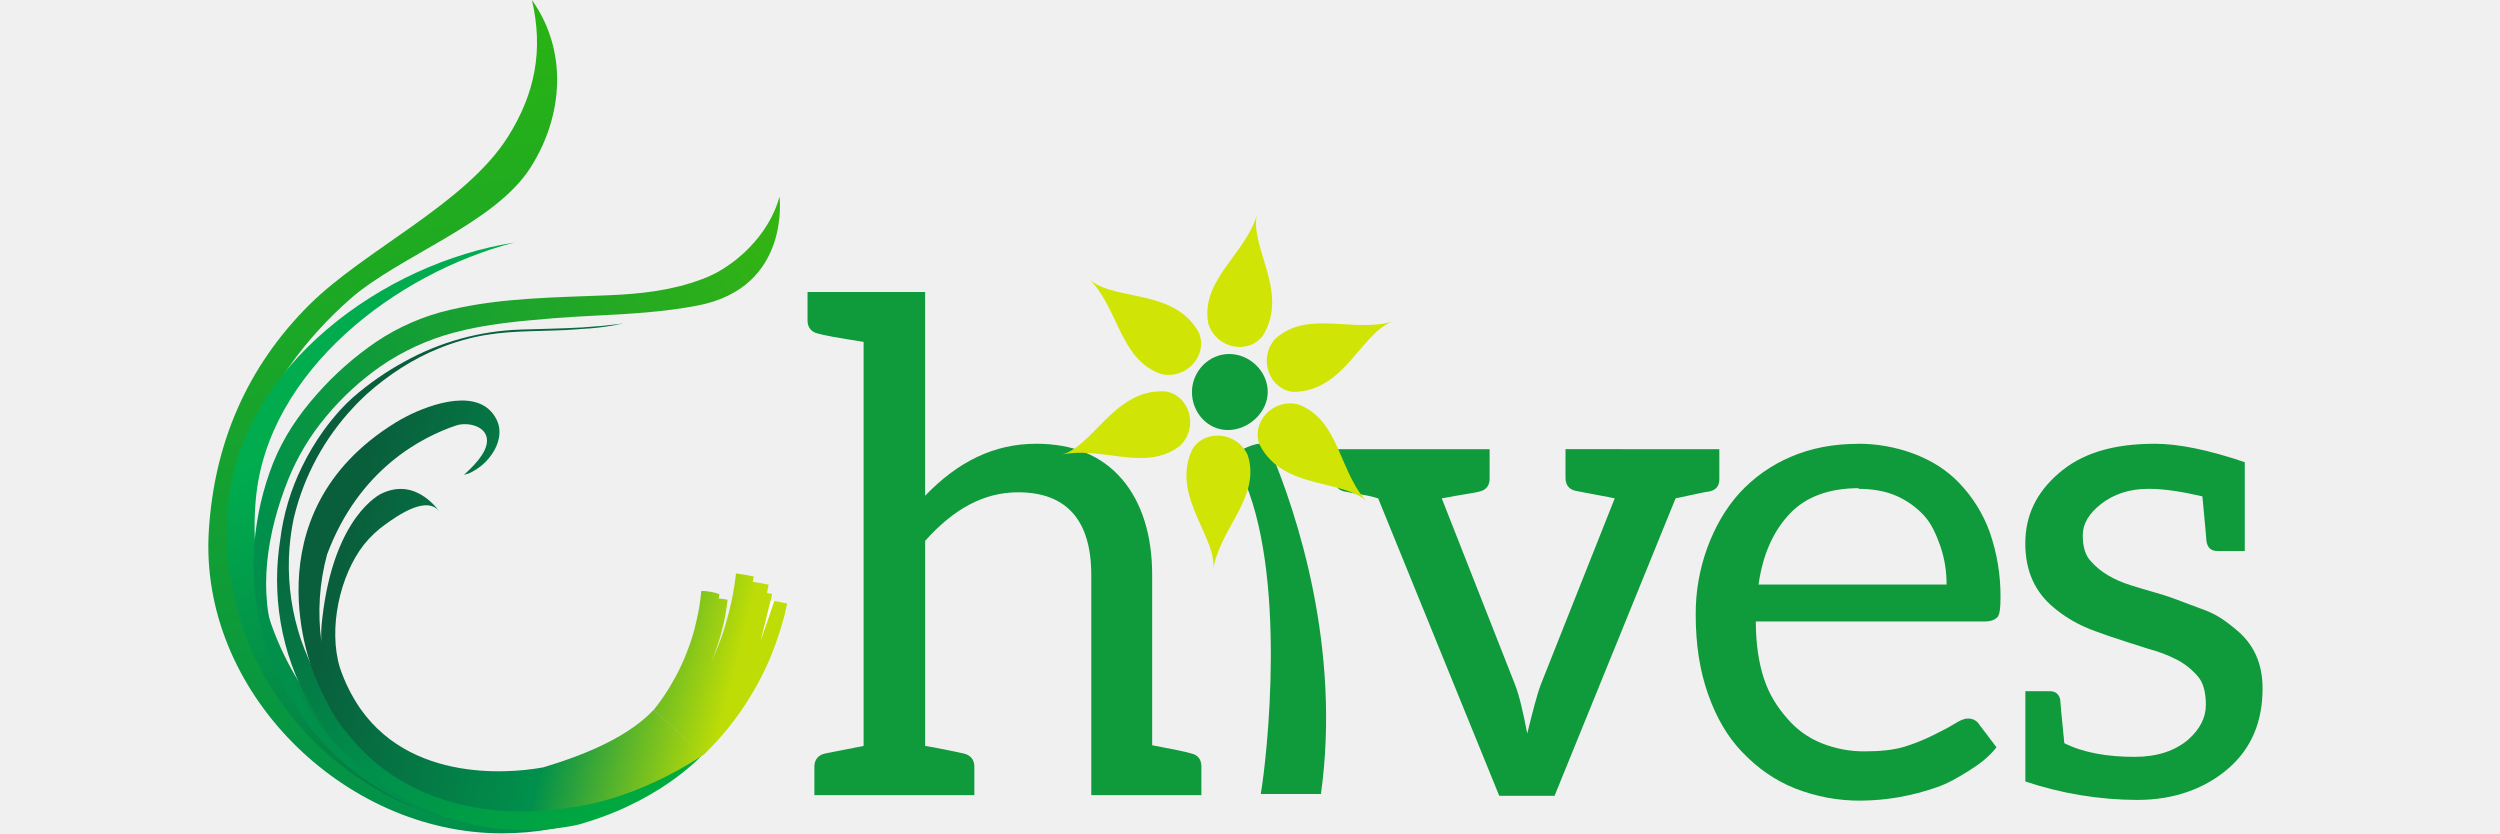
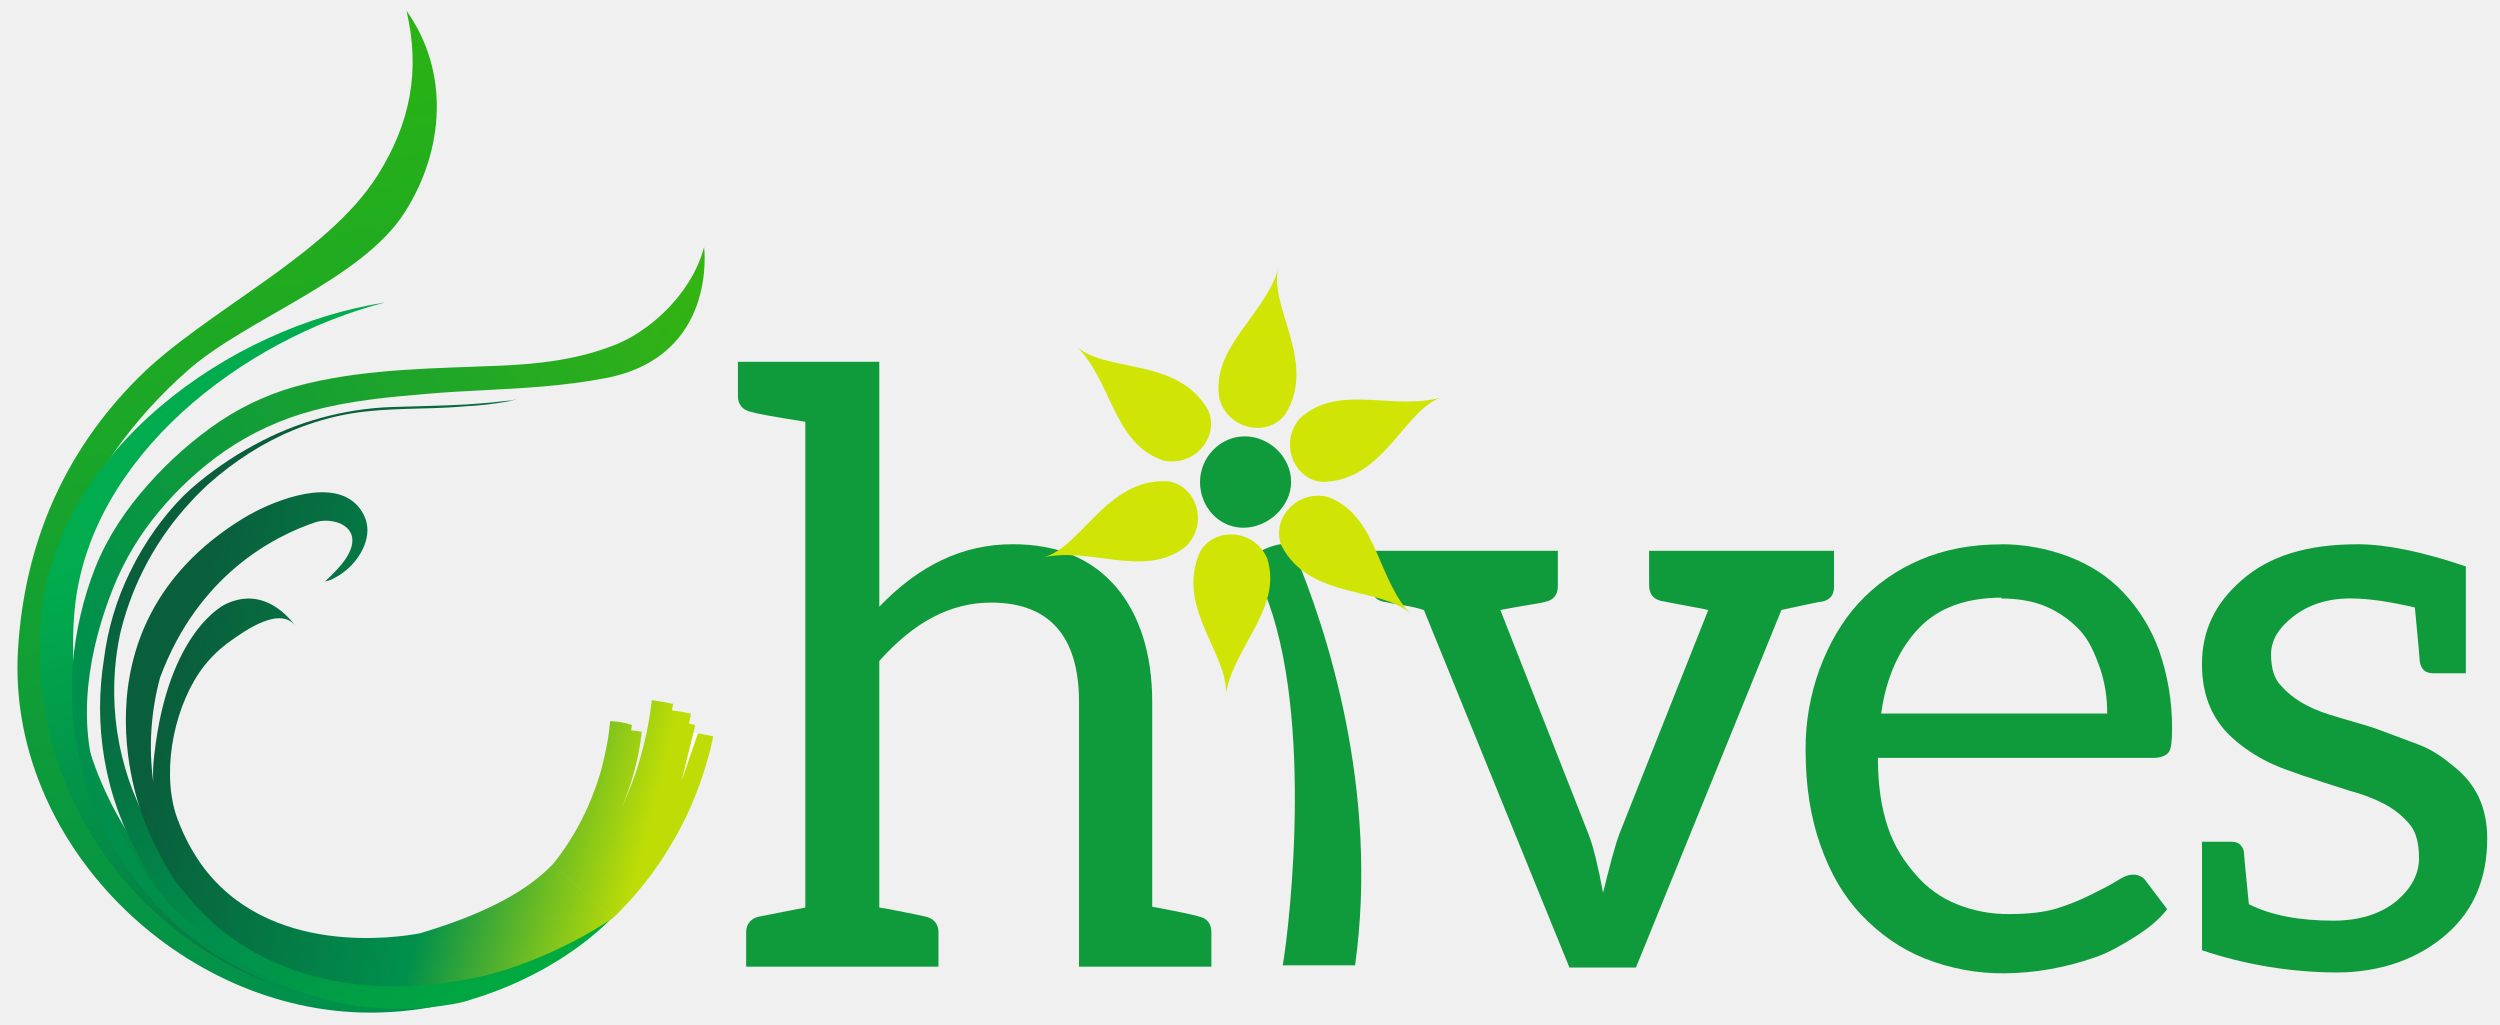
- <svg xmlns="http://www.w3.org/2000/svg" xmlns:xlink="http://www.w3.org/1999/xlink" data-name="Layer 13" version="1.1" viewBox="0 0 150 50">
+ <svg xmlns="http://www.w3.org/2000/svg" xmlns:xlink="http://www.w3.org/1999/xlink" viewBox="0 0 1750.64 717.46">
  <defs>
-     <style>.cls-1{fill:url(#未命名的渐变_53);}.cls-2{fill:url(#linear-gradient);}.cls-3{fill:url(#未命名的渐变_68);}.cls-4{fill:url(#linear-gradient-2);}.cls-5{fill:url(#linear-gradient-3);}.cls-6{fill:url(#linear-gradient-4);}.cls-7{fill:url(#linear-gradient-5);}.cls-8{fill:url(#linear-gradient-6);}.cls-9{fill:url(#未命名的渐变_27);}.cls-10{fill:url(#未命名的渐变_12);}.cls-11{fill:#fff;}.cls-12{fill:#0f9a3b;}.cls-13{fill:#e4ea6c;}.cls-14{fill:#d0e505;}</style>
-     <linearGradient id="未命名的渐变_53" x1="226.44" x2="88.62" y1="712.81" y2="-182.97" gradientTransform="matrix(.071269 0 0 .071269 11.629 -.53666)" gradientUnits="userSpaceOnUse">
-       <stop stop-color="#00904c" offset="0" />
-       <stop stop-color="#38bf00" offset="1" />
+     <style>.cls-1{fill:url(#c-g1);}.cls-2{fill:url(#linear-gradient);}.cls-3{fill:url(#c-g2);}.cls-4{fill:url(#linear-gradient-2);}.cls-5{fill:url(#linear-gradient-3);}.cls-6{fill:url(#linear-gradient-4);}.cls-7{fill:url(#linear-gradient-5);}.cls-8{fill:url(#linear-gradient-6);}.cls-9{fill:url(#c-g4);}.cls-10{fill:url(#c-g3);}.cls-11{fill:#fff;}.cls-12{fill:#0f9a3b;}.cls-13{fill:#e4ea6c;}.cls-14{fill:#d0e505;}</style>
+     <linearGradient id="c-g1" x1="226.44" y1="712.81" x2="88.62" y2="-182.97" gradientUnits="userSpaceOnUse">
+       <stop offset="0" stop-color="#00904c" />
+       <stop offset="1" stop-color="#38bf00" />
    </linearGradient>
-     <linearGradient id="linear-gradient" x1="178.41" x2="397.4" y1="725.96" y2="1155.6" gradientTransform="matrix(.070963 .0065955 -.0065955 .070963 14.372 -27.735)" gradientUnits="userSpaceOnUse">
-       <stop stop-color="#00ac4e" offset="0" />
-       <stop stop-color="#039048" offset=".34" />
-       <stop stop-color="#095e3c" offset="1" />
+     <linearGradient id="linear-gradient" x1="178.41" y1="725.96" x2="397.4" y2="1155.62" gradientTransform="translate(38.49 -381.63) rotate(5.31)" gradientUnits="userSpaceOnUse">
+       <stop offset="0" stop-color="#00ac4e" />
+       <stop offset="0.34" stop-color="#039048" />
+       <stop offset="1" stop-color="#095e3c" />
    </linearGradient>
-     <linearGradient id="未命名的渐变_68" x1="163.81" x2="682.27" y1="865.93" y2="476.58" gradientTransform="matrix(.071049 .0055917 -.0055917 .071049 13.613 -23.893)" gradientUnits="userSpaceOnUse">
-       <stop stop-color="#00904c" offset="0" />
-       <stop stop-color="#43bf00" offset="1" />
+     <linearGradient id="c-g2" x1="163.81" y1="865.93" x2="682.27" y2="476.58" gradientTransform="translate(27.84 -327.72) rotate(4.5)" gradientUnits="userSpaceOnUse">
+       <stop offset="0" stop-color="#00904c" />
+       <stop offset="1" stop-color="#43bf00" />
    </linearGradient>
-     <linearGradient id="linear-gradient-2" x1="420.84" x2="418" y1="630.79" y2="634.88" gradientUnits="userSpaceOnUse">
-       <stop stop-color="#095e3c" offset="0" />
-       <stop stop-color="#00904c" offset=".6" />
-       <stop stop-color="#f6e906" offset="1" />
+     <linearGradient id="linear-gradient-2" x1="420.84" y1="630.79" x2="418" y2="634.88" gradientUnits="userSpaceOnUse">
+       <stop offset="0" stop-color="#095e3c" />
+       <stop offset="0.6" stop-color="#00904c" />
+       <stop offset="1" stop-color="#f6e906" />
    </linearGradient>
-     <linearGradient id="linear-gradient-3" x1="413.8" x2="410.81" y1="623.61" y2="627.93" gradientTransform="matrix(.071269 0 0 .071269 11.629 -.53666)" xlink:href="#linear-gradient-2" />
-     <linearGradient id="linear-gradient-4" x1="407.69" x2="404.18" y1="617.04" y2="622.11" gradientTransform="matrix(.071269 0 0 .071269 11.629 -.53666)" xlink:href="#linear-gradient-2" />
-     <linearGradient id="linear-gradient-5" x1="401.25" x2="398.23" y1="612.08" y2="616.44" gradientTransform="matrix(.071269 0 0 .071269 11.629 -.53666)" xlink:href="#linear-gradient-2" />
-     <linearGradient id="linear-gradient-6" x1="641.65" x2="290.44" y1="612.39" y2="201.79" gradientTransform="matrix(.071269 0 0 .071269 11.629 -.53666)" gradientUnits="userSpaceOnUse">
-       <stop stop-color="#095e3c" offset="0" />
-       <stop stop-color="#00904c" offset=".44" />
-       <stop stop-color="#f6e906" offset="1" />
+     <linearGradient id="linear-gradient-3" x1="413.8" y1="623.61" x2="410.81" y2="627.93" xlink:href="#linear-gradient-2" />
+     <linearGradient id="linear-gradient-4" x1="407.69" y1="617.04" x2="404.18" y2="622.11" xlink:href="#linear-gradient-2" />
+     <linearGradient id="linear-gradient-5" x1="401.25" y1="612.08" x2="398.23" y2="616.44" xlink:href="#linear-gradient-2" />
+     <linearGradient id="linear-gradient-6" x1="641.65" y1="612.39" x2="290.44" y2="201.79" gradientUnits="userSpaceOnUse">
+       <stop offset="0" stop-color="#095e3c" />
+       <stop offset="0.44" stop-color="#00904c" />
+       <stop offset="1" stop-color="#f6e906" />
    </linearGradient>
-     <linearGradient id="未命名的渐变_27" x1="151.86" x2="407.66" y1="350.02" y2="654.83" gradientTransform="matrix(.071269 0 0 .071269 11.629 -.53666)" gradientUnits="userSpaceOnUse">
-       <stop stop-color="#095e3c" offset="0" />
-       <stop stop-color="#00904c" offset=".6" />
-       <stop stop-color="#00aa3f" offset="1" />
+     <linearGradient id="c-g4" x1="151.86" y1="350.02" x2="407.66" y2="654.83" gradientUnits="userSpaceOnUse">
+       <stop offset="0" stop-color="#095e3c" />
+       <stop offset="0.6" stop-color="#00904c" />
+       <stop offset="1" stop-color="#00aa3f" />
    </linearGradient>
-     <linearGradient id="未命名的渐变_12" x1="119.82" x2="456.14" y1="487.12" y2="573.19" gradientTransform="matrix(.071269 0 0 .071269 11.629 -.53666)" gradientUnits="userSpaceOnUse">
-       <stop stop-color="#095e3c" offset="0" />
-       <stop stop-color="#00904c" offset=".6" />
-       <stop stop-color="#bedd06" offset="1" />
+     <linearGradient id="c-g3" x1="119.82" y1="487.12" x2="456.14" y2="573.19" gradientUnits="userSpaceOnUse">
+       <stop offset="0" stop-color="#095e3c" />
+       <stop offset="0.6" stop-color="#00904c" />
+       <stop offset="1" stop-color="#bedd06" />
    </linearGradient>
-     <linearGradient id="linearGradient311" x1="420.84" x2="418" y1="630.79" y2="634.88" gradientTransform="matrix(.071269 0 0 .071269 11.629 -.53666)" gradientUnits="userSpaceOnUse" xlink:href="#linear-gradient-2" />
  </defs>
-   <g stroke-width=".071">
-     <path class="cls-1" d="m35.945 48.974a17.093 17.093 0 0 1-5.844 1.026c-9.484 0-18.161-8.532-17.573-18.136 0.322-5.255 2.281-9.831 6.007-13.554 3.323-3.32 9.404-6.073 11.942-10.105 1.634-2.596 2.138-5.211 1.438-8.204 2.154 3.027 1.906 6.933-0.09 10.062-2.154 3.378-7.882 5.292-10.821 7.882-2.72 2.395-4.945 5.428-6.169 8.854 0 0-1.979 7.363 1.472 13.944 0 0 4.188 8.192 13.53 8.237 0 0 4.326-0.23 5.292-1.013z" fill="url(#%E6%9C%AA%E5%91%BD%E5%90%8D%E7%9A%84%E6%B8%90%E5%8F%98_53)" />
-     <path class="cls-2" d="m35.148 49.201a17.817 17.817 0 0 1-3.751 0.048c-9.77-0.909-16.953-9.563-16.045-19.332 0.713-7.68 8.439-13.555 15.507-15.362-7.853 1.219-16.402 7.429-17.171 15.703-0.908 9.768 6.274 18.423 16.043 19.332a17.746 17.746 0 0 0 5.416-0.326v-0.063z" fill="url(#linear-gradient)" />
-     <path class="cls-3" d="m29.317 49.565c-8.468-0.904-14.728-8.393-14.053-16.936a16.989 16.989 0 0 1 1.122-4.846c0.613-1.534 1.542-2.912 2.637-4.141a19.107 19.107 0 0 1 3.563-3.143 13.35 13.35 0 0 1 4.392-1.903c3.146-0.746 6.388-0.746 9.606-0.883 1.865-0.078 3.739-0.289 5.497-0.949a6.725 6.725 0 0 0 1.715-0.91s2.286-1.482 2.974-4.062c0 0 0.701 5.456-4.9 6.538-2.067 0.398-4.154 0.509-6.248 0.614-0.822 0.041-1.646 0.086-2.466 0.155-1.99 0.167-3.995 0.338-5.93 0.861a14.182 14.182 0 0 0-4.379 2.012 16.556 16.556 0 0 0-3.271 3.005 14.139 14.139 0 0 0-2.288 3.804c-1.246 3.119-1.881 6.749-0.681 9.978a17.377 17.377 0 0 0 1.212 2.56c0.793 1.383 1.655 2.749 2.87 3.807 0.936 0.814 2.079 1.48 3.207 1.99a19.352 19.352 0 0 0 2.708 0.975l2.576 0.511z" fill="url(#%E6%9C%AA%E5%91%BD%E5%90%8D%E7%9A%84%E6%B8%90%E5%8F%98_68)" />
-     <path class="cls-4" d="m41.348 44.277c-0.024 0.028-0.049 0.056-0.071 0.083q0.22 0.214 0.435 0.428c0.044-0.046 0.089-0.092 0.133-0.138" fill="url(#linearGradient311)" />
-     <path class="cls-5" d="m40.838 43.761c-0.031 0.034-0.063 0.071-0.096 0.102q0.235 0.214 0.466 0.432c0.052-0.051 0.105-0.102 0.156-0.154" fill="url(#linear-gradient-3)" />
-     <path class="cls-6" d="m40.411 43.306c-0.042 0.051-0.086 0.101-0.129 0.152q0.229 0.197 0.457 0.401c0.058-0.062 0.116-0.124 0.173-0.187" fill="url(#linear-gradient-4)" />
-     <path class="cls-7" d="m39.972 43.008c-0.031 0.038-0.062 0.075-0.093 0.113q0.192 0.158 0.383 0.32c0.052-0.058 0.105-0.114 0.157-0.172" fill="url(#linear-gradient-5)" />
-     <path class="cls-8" d="m36.991 19.553q0.196-0.026 0.391-0.056c-0.131 0.017-0.262 0.036-0.391 0.056z" fill="url(#linear-gradient-6)" />
-     <path class="cls-9" d="m35.252 49.314m-0.669-1.078-0.071 0.01 7.878-3.219s-2.291 2.78-7.138 4.287m-0.669-1.078c-2.549 0.255-5.06 0.093-7.483-0.802a15.289 15.289 0 0 1-3.765-1.99 14.361 14.361 0 0 1-1.753-1.484q-0.351-0.348-0.685-0.723a13.905 13.905 0 0 1-2.121-3.142l-0.133-0.276c-0.045-0.092-0.09-0.184-0.128-0.279l-0.238-0.57-0.214-0.579c-0.068-0.195-0.123-0.393-0.185-0.59a13.814 13.814 0 0 1-0.508-4.938 14.182 14.182 0 0 1 0.247-1.727c0.014-0.063 0.029-0.125 0.044-0.188a14.632 14.632 0 0 1 3.519-6.478l0.205-0.22c0.067-0.071 0.143-0.143 0.214-0.214l0.214-0.208c0.071-0.071 0.143-0.138 0.214-0.203 1.288-1.14 2.718-2.078 4.314-2.725a13.851 13.851 0 0 1 1.373-0.475 12.768 12.768 0 0 1 1.483-0.334c1.804-0.294 3.655-0.186 5.474-0.335l0.214-0.018a15.394 15.394 0 0 0 1.983-0.224c0.088-0.013 0.177-0.028 0.264-0.043l-0.112 0.013c0.256-0.053 0.381-0.092 0.381-0.092a6.045 6.045 0 0 1-0.684 0.104l0.298-0.044q-0.412 0.055-0.824 0.096c-0.407 0.036-0.855 0.071-1.266 0.098-1.236 0.071-2.475 0.087-3.716 0.129a15.433 15.433 0 0 0-6.921 1.911 17.199 17.199 0 0 0-3.122 2.169 9.496 9.496 0 0 0-0.743 0.735 15.042 15.042 0 0 0-1.013 1.249 14.851 14.851 0 0 0-1.297 2.181 13.745 13.745 0 0 0-1.301 4.379q-0.086 0.55-0.134 1.108a15.159 15.159 0 0 0 0.435 5.112c0.058 0.205 0.109 0.411 0.173 0.614l0.199 0.604 0.226 0.592c0.036 0.099 0.079 0.195 0.122 0.291l0.127 0.285a15.469 15.469 0 0 0 1.204 2.17 14.824 14.824 0 0 0 1.497 1.888 14.384 14.384 0 0 0 1.705 1.568 14.793 14.793 0 0 0 3.69 2.129c2.209 0.896 4.65 1.212 7.016 0.974 0.374-0.038 0.747-0.088 1.117-0.153a5.987 5.987 0 0 0 1.064-0.272" fill="url(#%E6%9C%AA%E5%91%BD%E5%90%8D%E7%9A%84%E6%B8%90%E5%8F%98_27)" />
-     <path class="cls-10" d="m39.216 42.6c0.06-0.075 0.12-0.15 0.179-0.226a13.188 13.188 0 0 0 0.812-1.192 13.48 13.48 0 0 0 0.656-1.229c0.093-0.206 0.187-0.407 0.265-0.609 0.078-0.202 0.156-0.4 0.227-0.594 0.071-0.194 0.128-0.386 0.189-0.57 0.061-0.184 0.108-0.366 0.15-0.54 0.09-0.348 0.158-0.671 0.214-0.957l0.071-0.403 0.044-0.339 0.019-0.143q6e-3 -0.071 0.013-0.133l0.02-0.21a3.415 3.415 0 0 1 1.09 0.189l-0.018 0.125-0.02 0.143a5.013 5.013 0 0 1 0.528 0.071l-0.017 0.136-0.026 0.214c-6e-3 0.041-0.011 0.086-0.017 0.133l-0.026 0.156-0.061 0.364-0.088 0.421c-0.071 0.3-0.154 0.636-0.265 0.998-0.053 0.182-0.123 0.368-0.186 0.562-0.063 0.194-0.143 0.391-0.229 0.592-0.034 0.08-0.071 0.16-0.103 0.241 0.046-0.096 0.09-0.192 0.131-0.285 0.118-0.252 0.214-0.505 0.316-0.749 0.102-0.244 0.181-0.488 0.266-0.721 0.085-0.233 0.154-0.463 0.214-0.684 0.13-0.441 0.23-0.85 0.311-1.212l0.105-0.512 0.071-0.432 0.031-0.185 0.022-0.17 0.035-0.269 0.022-0.173c0.55 0.071 0.894 0.143 1.063 0.182l-0.034 0.195-0.023 0.13a9.072 9.072 0 0 1 0.95 0.165l-0.041 0.198-0.054 0.268-5e-3 0.026c0.125 0.026 0.231 0.051 0.307 0.071l-0.039 0.203-0.034 0.175s0.741 0.134 0.979 0.188l-0.046 0.203-0.059 0.265-0.038 0.168-0.051 0.196-0.127 0.446-0.16 0.526c-0.12 0.374-0.267 0.792-0.448 1.24-0.088 0.225-0.195 0.454-0.296 0.693-0.113 0.235-0.225 0.48-0.356 0.726-0.131 0.246-0.259 0.499-0.408 0.748-0.149 0.249-0.302 0.505-0.463 0.76a17.746 17.746 0 0 1-1.094 1.509 17.488 17.488 0 0 1-1.292 1.43c-0.063 0.062-0.127 0.123-0.191 0.183m-8.899 1.497-0.096-0.105c-0.192-0.223-0.387-0.444-0.586-0.659-1.062 0.206-7.656 1.261-11.004-3.521a9.85 9.85 0 0 1-1.221-2.452c-0.713-2.338-6e-3 -5.54 1.438-7.38a6.328 6.328 0 0 1 1.319-1.24c0.654-0.466 2.541-1.831 3.267-0.666 0 0-1.381-2.214-3.543-1.153 0 0-2.851 1.292-3.543 7.52a7.341 7.341 0 0 0-0.05 1.354 13.207 13.207 0 0 1 0.341-5.227c1.912-5.131 5.702-7.056 7.75-7.743 0.662-0.222 1.844 0.022 1.846 0.903 0 0.788-0.894 1.608-1.405 2.084 0.062-0.058 0.24-0.075 0.319-0.11a3.417 3.417 0 0 0 0.759-0.472c0.773-0.634 1.386-1.775 0.907-2.747-0.99-2.008-3.965-0.937-5.393-0.209-0.23 0.118-0.453 0.243-0.673 0.378-8.959 5.523-4.909 15.033-4.909 15.033 0.017 0.045 0.035 0.089 0.053 0.134l-6e-3 4e-3s0.026 0.061 0.071 0.164c0.028 0.071 0.056 0.136 0.084 0.203q0.159 0.375 0.331 0.726h5e-3c0.323 0.678 0.918 1.818 1.443 2.333 4.866 6.299 13.347 4.51 13.347 4.51l0.479-0.067c-0.448-0.535-0.884-1.071-1.329-1.591zm5.915-4.205c-1.408 1.487-3.727 2.581-6.597 3.439l2.013 2.356s3.455-0.392 7.567-3.092" fill="url(#%E6%9C%AA%E5%91%BD%E5%90%8D%E7%9A%84%E6%B8%90%E5%8F%98_12)" />
-   </g>
-   <polyline class="cls-11" transform="matrix(.071269 0 0 .071269 11.629 -.53666)" points="488.78 513.38 477.38 546.55 485.64 512.81" />
-   <g stroke-width=".071">
-     <path class="cls-12" d="m62.158 26.624c2.215 0 3.938 0.697 5.168 2.133 1.19 1.395 1.804 3.364 1.804 5.743v10.214q1.969 0.369 2.338 0.492c0.411 0.082 0.615 0.369 0.615 0.779v1.723h-6.606v-13.207c0-3.278-1.477-4.963-4.389-4.963-2.051 0-3.856 0.984-5.579 2.912v12.306l0.492 0.082c1.069 0.205 1.639 0.328 1.804 0.369 0.41 0.082 0.656 0.369 0.656 0.779v1.723h-9.598v-1.723c0-0.411 0.246-0.697 0.656-0.779l2.297-0.451v-24.242q-2.338-0.369-2.708-0.492c-0.411-0.082-0.656-0.369-0.656-0.779v-1.723h7.056v12.224c1.97-2.051 4.144-3.118 6.648-3.118z" />
-     <path class="cls-12" d="m103.16 26.952v1.802q0 0.615-0.615 0.738c-0.164 0-0.82 0.164-2.01 0.41l-7.261 17.845h-3.32l-7.263-17.843a6.667 6.667 0 0 0-1.107-0.246c-0.533-0.082-0.82-0.164-0.902-0.164-0.41-0.082-0.615-0.369-0.615-0.779v-1.765h9.31v1.764c0 0.411-0.205 0.697-0.615 0.779-0.246 0.082-0.984 0.164-2.256 0.41l4.389 11.157c0.246 0.615 0.492 1.639 0.738 2.953 0.328-1.313 0.574-2.297 0.82-2.953l4.43-11.157c-0.328-0.082-1.107-0.205-2.338-0.451-0.41-0.082-0.615-0.369-0.615-0.78v-1.723z" />
-     <path class="cls-12" d="m111.42 26.624a9.518 9.518 0 0 1 3.446 0.615c1.069 0.411 1.969 0.984 2.708 1.764a8.347 8.347 0 0 1 1.805 2.912 11.647 11.647 0 0 1 0.652 3.938c0 0.574-0.041 0.984-0.164 1.149-0.123 0.165-0.411 0.285-0.738 0.285h-13.779q0 1.969 0.492 3.446c0.328 0.984 0.82 1.723 1.395 2.379a5.268 5.268 0 0 0 2.051 1.477 6.802 6.802 0 0 0 2.626 0.492c0.902 0 1.723-0.082 2.379-0.285a11.546 11.546 0 0 0 1.723-0.697c0.492-0.246 0.902-0.451 1.231-0.656s0.574-0.328 0.82-0.328a0.76 0.76 0 0 1 0.697 0.369l1.026 1.354c-0.451 0.574-0.984 0.984-1.639 1.395-0.655 0.411-1.271 0.779-2.01 1.026a14.677 14.677 0 0 1-2.215 0.574 13.984 13.984 0 0 1-2.256 0.205 10.563 10.563 0 0 1-3.979-0.738c-1.231-0.492-2.256-1.231-3.159-2.174-0.903-0.943-1.559-2.092-2.051-3.486-0.492-1.395-0.738-2.953-0.738-4.758a11.483 11.483 0 0 1 0.697-4.02c0.451-1.231 1.107-2.379 1.928-3.278a8.884 8.884 0 0 1 3.077-2.174c1.231-0.533 2.584-0.78 4.062-0.78zm0.123 2.666c-1.764 0-3.159 0.492-4.143 1.518-0.984 1.026-1.639 2.461-1.887 4.266h11.28a6.917 6.917 0 0 0-0.369-2.297c-0.246-0.697-0.533-1.354-0.984-1.846a5 5 0 0 0-1.682-1.19c-0.656-0.285-1.435-0.41-2.256-0.41z" />
-     <path class="cls-12" d="m129.27 26.624q2.154 0 5.416 1.107v5.332h-1.6c-0.411 0-0.615-0.164-0.697-0.574q0-0.123-0.246-2.708c-1.231-0.285-2.297-0.451-3.199-0.451h-0.041c-1.148 0-2.092 0.328-2.83 0.902-0.738 0.574-1.107 1.19-1.107 1.887 0 0.698 0.164 1.231 0.492 1.559 0.574 0.656 1.354 1.107 2.379 1.435 1.025 0.328 1.887 0.533 2.543 0.78l1.969 0.738c0.656 0.246 1.231 0.656 1.723 1.069 1.149 0.902 1.682 2.092 1.682 3.61 0 1.969-0.656 3.568-2.01 4.758-1.395 1.231-3.278 1.928-5.496 1.928a21.4 21.4 0 0 1-6.727-1.107v-5.416h1.477q0.492 0 0.615 0.492c0 0.123 0.082 0.984 0.246 2.626 1.149 0.574 2.584 0.82 4.225 0.82 1.354 0 2.423-0.369 3.199-1.026 0.697-0.615 1.069-1.313 1.069-2.092 0-0.779-0.164-1.354-0.492-1.723a4.205 4.205 0 0 0-1.235-0.983 8.387 8.387 0 0 0-1.723-0.656c-1.804-0.574-3.077-0.984-3.815-1.313a7.901 7.901 0 0 1-1.846-1.149c-1.149-0.944-1.723-2.215-1.723-3.856 0-1.682 0.656-3.035 1.969-4.184 1.395-1.231 3.278-1.804 5.825-1.804z" />
-     <path class="cls-13" d="m77.18 22.809h0.032c-0.177 4e-3 -0.238 7e-3 -0.032 0z" />
-     <path class="cls-13" d="m77.212 22.809h0.021c0.074-4e-3 0.081-7e-3 -0.021 0z" />
-     <path class="cls-12" d="m74.148 27.169c-0.209 0.416 0.538 1.294 0.324 1.236 2.817 5.939 1.534 17.164 1.173 19.236h3.611c1.22-8.766-1.443-16.808-2.999-20.525 7.2e-4 -4e-3 0.055-1.162-2.109 0.053z" />
-     <path class="cls-14" d="m72.769 34.344c0.292-2.549 2.903-4.441 2.102-7.016-0.645-1.465-2.618-1.583-3.34-0.352-1.332 2.864 1.653 5.353 1.238 7.368z" />
-     <path class="cls-14" d="m82.15 30.24c-1.83-1.797-1.718-5.021-4.24-5.972-1.552-0.392-2.858 1.091-2.332 2.417 1.439 2.811 5.238 1.988 6.572 3.555z" />
-     <path class="cls-14" d="m83.738 19.237c-2.428 0.828-5.26-0.72-7.24 1.108-1.047 1.212-0.309 3.044 1.113 3.169 3.158-0.025 4.129-3.789 6.128-4.277z" />
-     <path class="cls-14" d="m75.471 12.696c-0.615 2.49-3.447 4.035-2.981 6.69 0.453 1.535 2.395 1.904 3.268 0.776 1.687-2.668-0.955-5.519-0.286-7.466z" />
-     <path class="cls-14" d="m65.233 16.63c1.894 1.731 1.896 4.956 4.451 5.816 1.568 0.336 2.817-1.193 2.244-2.499-1.538-2.757-5.305-1.799-6.694-3.317z" />
-     <path class="cls-14" d="m63.527 27.321c2.48-0.656 5.194 1.085 7.299-0.598 1.129-1.135 0.52-3.015-0.889-3.238-3.151-0.198-4.382 3.489-6.411 3.836z" />
-     <path class="cls-12" d="m76.064 23.512c0 1.231-1.152 2.29-2.383 2.29-1.232 0-2.164-1.049-2.164-2.281s1.003-2.281 2.234-2.281 2.313 1.04 2.313 2.271z" />
-   </g>
+   <path class="cls-1" d="M341.19,694.71a239.84,239.84,0,0,1-82,14.39c-133.08,0-254.83-119.72-246.57-254.48,4.52-73.74,32-137.94,84.29-190.18,46.63-46.58,131.95-85.21,167.57-141.79,22.93-36.43,30-73.12,20.17-115.12,30.22,42.48,26.74,97.28-1.26,141.19-30.23,47.4-110.6,74.26-151.83,110.6C93.39,292.92,62.18,335.48,45,383.55c0,0-27.77,103.31,20.66,195.65,0,0,58.76,114.94,189.84,115.58,0,0,60.7-3.23,74.26-14.21Z" />
+   <path class="cls-2" d="M330,697.89a250,250,0,0,1-52.63.67C140.28,685.81,39.5,564.37,52.24,427.31c10-107.76,118.41-190.19,217.58-215.55C159.63,228.86,39.68,316,28.89,432.1,16.15,569.16,116.93,690.6,254,703.35a249,249,0,0,0,76-4.58C330,698.48,330,698.18,330,697.89Z" />
+   <path class="cls-3" d="M248.19,703C129.37,690.32,41.53,585.24,51,465.37a238.38,238.38,0,0,1,15.74-68c8.6-21.52,21.63-40.86,37-58.1a268.1,268.1,0,0,1,50-44.1,187.32,187.32,0,0,1,61.62-26.7C259.5,258,305,258,350.14,256.08c26.17-1.1,52.46-4.06,77.13-13.31A94.36,94.36,0,0,0,451.33,230s32.08-20.79,41.73-57c0,0,9.84,76.56-68.76,91.74-29,5.59-58.28,7.14-87.67,8.62-11.53.58-23.09,1.21-34.6,2.17-27.92,2.34-56.06,4.74-83.2,12.08a199,199,0,0,0-61.44,28.23A232.3,232.3,0,0,0,111.5,358a198.39,198.39,0,0,0-32.11,53.37c-17.48,43.76-26.39,94.7-9.55,140a243.83,243.83,0,0,0,17,35.92c11.12,19.41,23.22,38.58,40.27,53.42,13.13,11.42,29.17,20.76,45,27.93a271.53,271.53,0,0,0,38,13.68l36.14,7.17Z" />
+   <path class="cls-4" d="M417,628.8c-.34.39-.69.78-1,1.17q3.09,3,6.1,6c.62-.65,1.25-1.29,1.86-1.94" />
+   <path class="cls-5" d="M409.85,621.56c-.44.48-.89,1-1.34,1.43q3.3,3,6.54,6.06c.73-.72,1.47-1.43,2.19-2.16" />
+   <path class="cls-6" d="M403.86,615.18c-.59.72-1.21,1.42-1.81,2.13q3.22,2.76,6.41,5.63c.81-.87,1.63-1.74,2.43-2.62" />
+   <path class="cls-7" d="M397.7,611c-.43.53-.87,1.05-1.3,1.58q2.69,2.21,5.37,4.49c.73-.81,1.48-1.6,2.2-2.41" />
+   <path class="cls-8" d="M355.87,281.88q2.75-.37,5.49-.79C359.52,281.33,357.69,281.6,355.87,281.88Z" />
+   <path class="cls-9" d="M331.46,699.48m-9.39-15.12-1,.14,110.54-45.17s-32.15,39-100.16,60.15m-9.39-15.12c-35.76,3.58-71,1.31-105-11.25a214.53,214.53,0,0,1-52.83-27.92,201.5,201.5,0,0,1-24.6-20.82q-4.93-4.89-9.61-10.15a195.1,195.1,0,0,1-29.76-44.09l-1.87-3.87c-.63-1.29-1.27-2.58-1.8-3.91l-3.34-8-3-8.13c-.95-2.73-1.72-5.52-2.59-8.28a193.83,193.83,0,0,1-7.13-69.28A199,199,0,0,1,84,444.43c.2-.88.4-1.76.62-2.64A205.31,205.31,0,0,1,134,350.89l2.88-3.08c.94-1,2-2,3-3l3-2.92c1-1,2-1.94,3-2.85,18.07-16,38.14-29.15,60.53-38.24a194.35,194.35,0,0,1,19.26-6.67,179.16,179.16,0,0,1,20.81-4.68c25.31-4.13,51.29-2.61,76.81-4.7l3-.26a216,216,0,0,0,27.82-3.14c1.24-.19,2.48-.39,3.71-.6l-1.57.18c3.59-.74,5.35-1.29,5.35-1.29A84.82,84.82,0,0,1,352,281.1l4.18-.62q-5.78.77-11.56,1.34c-5.71.5-12,1-17.76,1.37-17.34,1-34.73,1.22-52.14,1.81a216.55,216.55,0,0,0-97.11,26.81,241.32,241.32,0,0,0-43.81,30.44,133.24,133.24,0,0,0-10.42,10.31,211.06,211.06,0,0,0-14.21,17.53,208.38,208.38,0,0,0-18.2,30.6,192.86,192.86,0,0,0-18.25,61.44q-1.21,7.72-1.88,15.55a212.7,212.7,0,0,0,6.11,71.73c.82,2.88,1.53,5.77,2.43,8.62l2.79,8.47,3.17,8.3c.5,1.39,1.11,2.73,1.71,4.08l1.78,4a217.05,217.05,0,0,0,16.9,30.45,208,208,0,0,0,21,26.49,201.83,201.83,0,0,0,23.93,22,207.57,207.57,0,0,0,51.78,29.87c31,12.57,65.24,17,98.44,13.67,5.25-.53,10.48-1.23,15.68-2.14a84,84,0,0,0,14.93-3.81" />
+   <path class="cls-10" d="M387.09,605.27c.84-1.05,1.69-2.1,2.51-3.17A185.05,185.05,0,0,0,401,585.37a189.14,189.14,0,0,0,9.2-17.24c1.3-2.89,2.62-5.71,3.72-8.55s2.19-5.61,3.18-8.33,1.8-5.42,2.65-8,1.51-5.13,2.11-7.58c1.26-4.89,2.21-9.41,3-13.43l1-5.65.62-4.76.27-2q.09-1,.18-1.87l.28-2.94a47.92,47.92,0,0,1,15.29,2.65l-.25,1.75-.28,2a70.34,70.34,0,0,1,7.41,1l-.24,1.91-.37,3c-.08.58-.16,1.21-.24,1.87l-.36,2.19-.86,5.11-1.24,5.91c-1,4.21-2.16,8.93-3.72,14-.75,2.55-1.72,5.16-2.61,7.88s-2,5.48-3.22,8.3c-.48,1.12-1,2.25-1.45,3.38.64-1.34,1.26-2.69,1.84-4,1.65-3.53,3-7.08,4.43-10.51s2.54-6.85,3.73-10.12,2.16-6.5,3-9.6c1.82-6.19,3.23-11.93,4.36-17l1.47-7.18,1-6.06.43-2.59.31-2.38.49-3.77.31-2.43c7.72,1,12.54,2,14.91,2.55l-.48,2.73-.32,1.83a127.3,127.3,0,0,1,13.33,2.31l-.57,2.78-.76,3.76-.07.36c1.76.36,3.24.72,4.31,1l-.55,2.85-.48,2.46s10.4,1.88,13.74,2.64l-.64,2.85-.83,3.72-.53,2.36-.72,2.75L495,533.54l-2.25,7.38c-1.69,5.25-3.75,11.11-6.29,17.4-1.23,3.16-2.73,6.37-4.16,9.72-1.58,3.3-3.16,6.73-5,10.18s-3.64,7-5.73,10.49-4.24,7.08-6.49,10.67a249,249,0,0,1-15.35,21.17,245.38,245.38,0,0,1-18.13,20.06c-.89.87-1.78,1.72-2.68,2.57m-124.87,21-1.34-1.47c-2.7-3.13-5.43-6.23-8.22-9.25-14.9,2.89-107.43,17.7-154.4-49.4h0a138.21,138.21,0,0,1-17.13-34.41c-10-32.8-.08-77.73,20.17-103.55a88.79,88.79,0,0,1,18.5-17.4c9.18-6.54,35.65-25.69,45.84-9.34,0,0-19.37-31.07-49.72-16.18,0,0-40,18.13-49.72,105.52a103,103,0,0,0-.7,19,185.32,185.32,0,0,1,4.79-73.34c26.83-72,80-99,108.75-108.64,9.29-3.12,25.88.31,25.9,12.67,0,11.05-12.55,22.56-19.71,29.24.87-.81,3.37-1.06,4.48-1.55a47.94,47.94,0,0,0,10.65-6.62c10.84-8.89,19.45-24.91,12.73-38.55-13.89-28.17-55.63-13.15-75.67-2.93-3.23,1.65-6.36,3.41-9.44,5.3-125.7,77.49-68.88,210.93-68.88,210.93.24.63.49,1.25.74,1.88l-.09.06s.37.85,1,2.3c.39,1,.78,1.91,1.18,2.85q2.23,5.26,4.64,10.19l.07,0C113,601,121.35,617,128.72,624.23,197,712.61,316,687.51,316,687.51l6.72-.94C316.44,679.07,310.32,671.54,304.07,664.24Zm83-59c-19.75,20.87-52.3,36.22-92.57,48.25l28.25,33.06s48.48-5.5,106.17-43.38" />
+   <polyline class="cls-11" points="488.78 513.38 477.38 546.55 485.64 512.81" />
+   <path class="cls-12" d="M709,381.1c31.08,0,55.25,9.78,72.52,29.93,16.69,19.57,25.32,47.2,25.32,80.58V634.92q27.63,5.18,32.81,6.91c5.76,1.15,8.63,5.18,8.63,10.93v24.17H755.59V491.61c0-46-20.72-69.64-61.58-69.64-28.78,0-54.1,13.81-78.28,40.86V635.5l6.91,1.15c15,2.88,23,4.6,25.32,5.18,5.76,1.15,9.21,5.18,9.21,10.93v24.17H522.49V652.76c0-5.76,3.45-9.78,9.21-10.93l32.23-6.33V295.35q-32.81-5.18-38-6.91c-5.76-1.15-9.21-5.18-9.21-10.93V253.33h99V424.85C643.36,396.07,673.86,381.1,709,381.1Z" />
+   <path class="cls-12" d="M1284.29,385.71V411q0,8.63-8.63,10.36c-2.3,0-11.51,2.3-28.2,5.76L1145.58,677.51H1099L997.09,427.15a93.55,93.55,0,0,0-15.54-3.45c-7.48-1.15-11.51-2.3-12.66-2.3-5.76-1.15-8.63-5.18-8.63-10.93V385.71H1090.9v24.75c0,5.76-2.88,9.78-8.63,10.93-3.45,1.15-13.81,2.3-31.66,5.76L1112.2,583.7c3.45,8.63,6.91,23,10.36,41.44,4.6-18.42,8.06-32.23,11.51-41.44l62.16-156.55c-4.6-1.15-15.54-2.88-32.81-6.33-5.76-1.15-8.63-5.18-8.63-10.94V385.71h129.5Z" />
+   <path class="cls-12" d="M1400.17,381.1a133.55,133.55,0,0,1,48.35,8.63c15,5.76,27.63,13.81,38,24.75a117.12,117.12,0,0,1,25.33,40.86A163.42,163.42,0,0,1,1521,510.6c0,8.06-.58,13.81-2.3,16.12s-5.76,4-10.36,4H1315q0,27.63,6.91,48.35c4.6,13.81,11.51,24.17,19.57,33.38a73.92,73.92,0,0,0,28.78,20.72,95.44,95.44,0,0,0,36.84,6.91c12.66,0,24.17-1.15,33.38-4a162,162,0,0,0,24.17-9.78c6.91-3.45,12.66-6.33,17.27-9.21s8.06-4.6,11.51-4.6a10.66,10.66,0,0,1,9.78,5.18l14.39,19c-6.33,8.06-13.81,13.81-23,19.57s-17.84,10.93-28.2,14.39a205.94,205.94,0,0,1-31.08,8.06,196.22,196.22,0,0,1-31.65,2.88,148.22,148.22,0,0,1-55.83-10.36c-17.27-6.91-31.65-17.27-44.32-30.5s-21.87-29.35-28.78-48.92-10.36-41.44-10.36-66.76a161.12,161.12,0,0,1,9.78-56.4c6.33-17.27,15.54-33.38,27.05-46a124.66,124.66,0,0,1,43.17-30.5c17.27-7.48,36.26-10.94,57-10.94Zm1.73,37.41c-24.75,0-44.32,6.91-58.13,21.3s-23,34.53-26.47,59.86h158.28a97.05,97.05,0,0,0-5.18-32.23c-3.45-9.78-7.48-19-13.81-25.9a70.16,70.16,0,0,0-23.6-16.69c-9.21-4-20.14-5.76-31.65-5.76Z" />
+   <path class="cls-12" d="M1650.71,381.1q30.22,0,76,15.54v74.82h-22.45c-5.76,0-8.63-2.3-9.78-8.06q0-1.73-3.45-38c-17.27-4-32.23-6.33-44.89-6.33h-.58c-16.11,0-29.35,4.6-39.71,12.66s-15.54,16.69-15.54,26.48,2.3,17.27,6.91,21.87c8.06,9.21,19,15.54,33.38,20.14s26.48,7.48,35.68,10.94l27.63,10.36c9.21,3.45,17.27,9.21,24.17,15,16.12,12.66,23.6,29.35,23.6,50.65,0,27.63-9.21,50.07-28.2,66.76-19.57,17.27-46,27.05-77.12,27.05a300.27,300.27,0,0,1-94.39-15.54v-76h20.72q6.91,0,8.63,6.91c0,1.73,1.15,13.81,3.45,36.84,16.12,8.06,36.26,11.51,59.28,11.51,19,0,34-5.18,44.89-14.39,9.78-8.63,15-18.42,15-29.35s-2.3-19-6.91-24.17A59,59,0,0,0,1669.7,563a117.68,117.68,0,0,0-24.17-9.21c-25.32-8.06-43.17-13.81-53.53-18.42a110.86,110.86,0,0,1-25.9-16.12c-16.12-13.24-24.17-31.08-24.17-54.1,0-23.6,9.21-42.59,27.63-58.71,19.57-17.27,46-25.32,81.73-25.32Z" />
+   <path class="cls-13" d="M919.78,327.57h.45C917.74,327.62,916.89,327.67,919.78,327.57Z" />
+   <path class="cls-13" d="M920.23,327.57h.3C921.57,327.52,921.67,327.47,920.23,327.57Z" />
+   <path class="cls-12" d="M877.23,388.75c-2.93,5.84,7.55,18.16,4.55,17.34C921.31,489.43,903.3,646.93,898.24,676H948.9c17.12-123-20.25-235.84-42.08-288C906.83,387.94,907.59,371.69,877.23,388.75Z" />
+   <path class="cls-14" d="M857.88,489.43c4.1-35.76,40.73-62.32,29.49-98.44-9.05-20.55-36.74-22.21-46.86-4.94C821.82,426.23,863.7,461.16,857.88,489.43Z" />
+   <path class="cls-14" d="M989.51,431.84c-25.68-25.22-24.1-70.45-59.49-83.8-21.77-5.5-40.1,15.31-32.72,33.92C917.49,421.4,970.8,409.86,989.51,431.84Z" />
+   <path class="cls-14" d="M1011.8,277.45C977.73,289.07,938,267.35,910.21,293c-14.69,17-4.33,42.71,15.61,44.46C970.13,337.11,983.75,284.3,1011.8,277.45Z" />
+   <path class="cls-14" d="M895.79,185.68c-8.63,34.94-48.36,56.61-41.83,93.87,6.35,21.54,33.6,26.72,45.85,10.89C923.48,253,886.41,213,895.79,185.68Z" />
+   <path class="cls-14" d="M752.14,240.87c26.57,24.29,26.61,69.54,62.45,81.61,22,4.71,39.53-16.74,31.48-35.07C824.49,248.72,771.63,262.17,752.14,240.87Z" />
+   <path class="cls-14" d="M728.2,390.88c34.8-9.21,72.88,15.23,102.42-8.39,15.84-15.92,7.3-42.3-12.47-45.44C773.93,334.27,756.66,386,728.2,390.88Z" />
+   <path class="cls-12" d="M904.12,337.43c0,17.27-16.16,32.13-33.44,32.13s-30.36-14.72-30.36-32,14.07-32,31.34-32,32.45,14.59,32.45,31.87Z" />
</svg>
